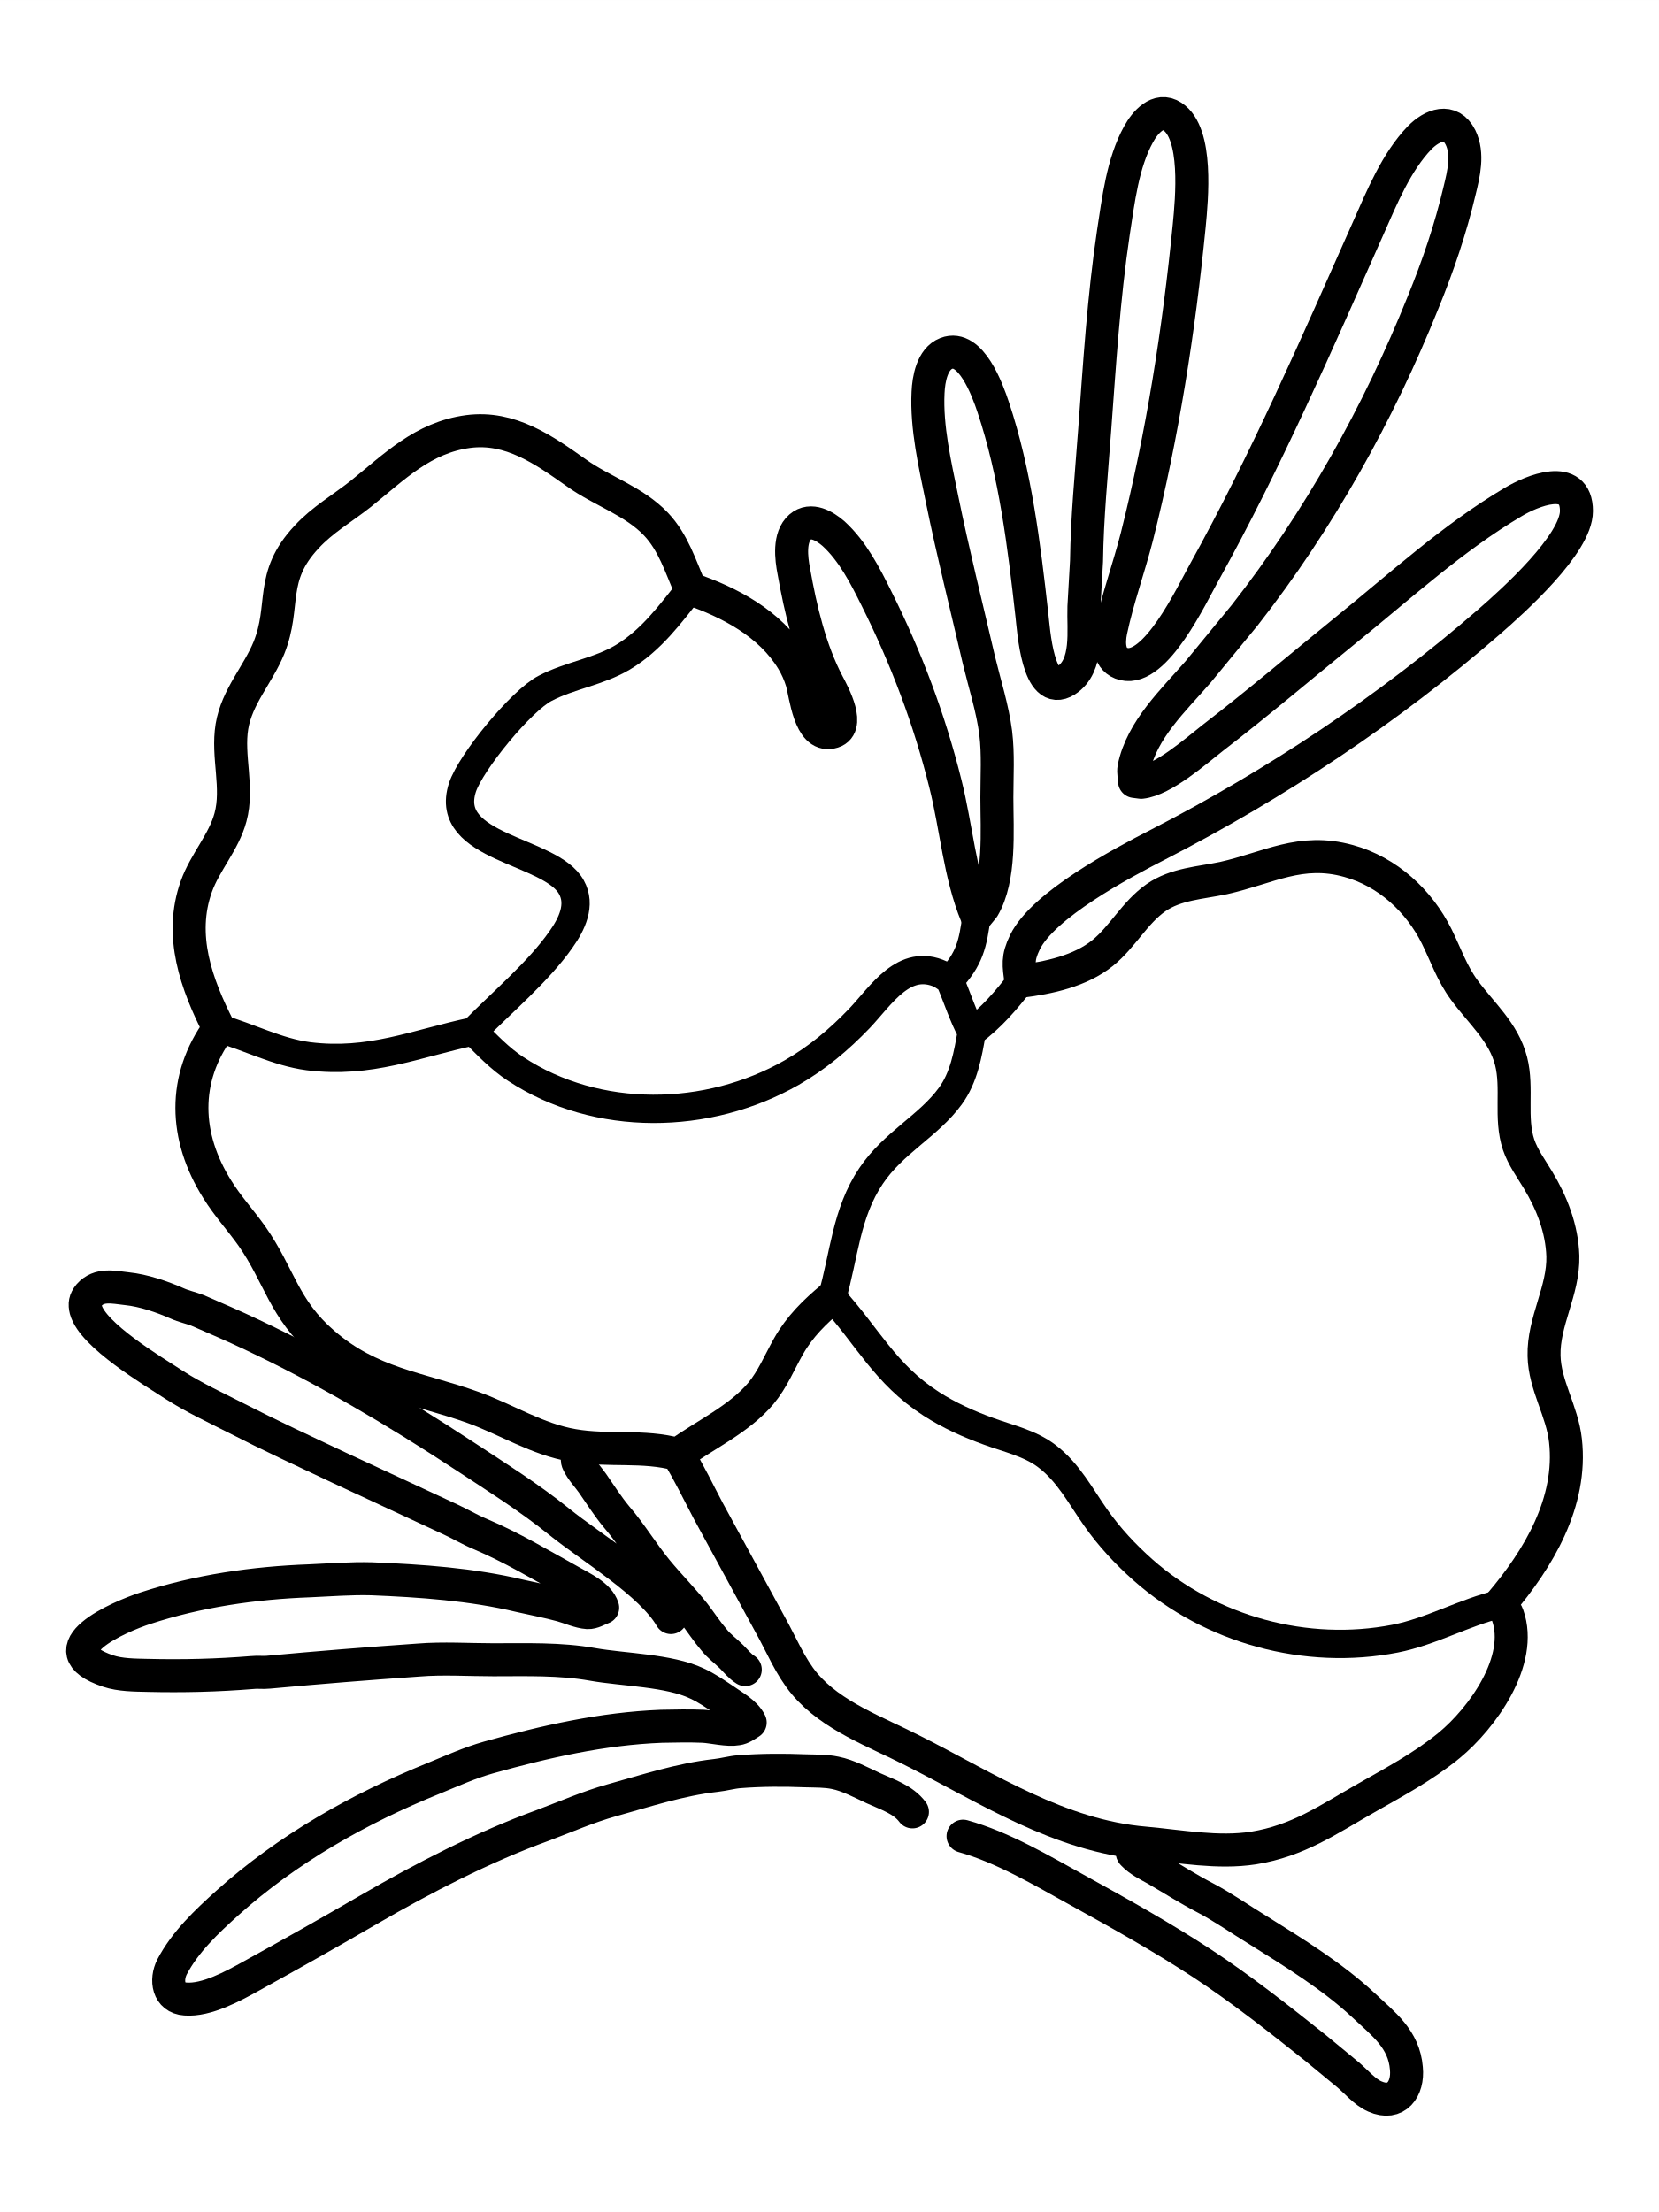
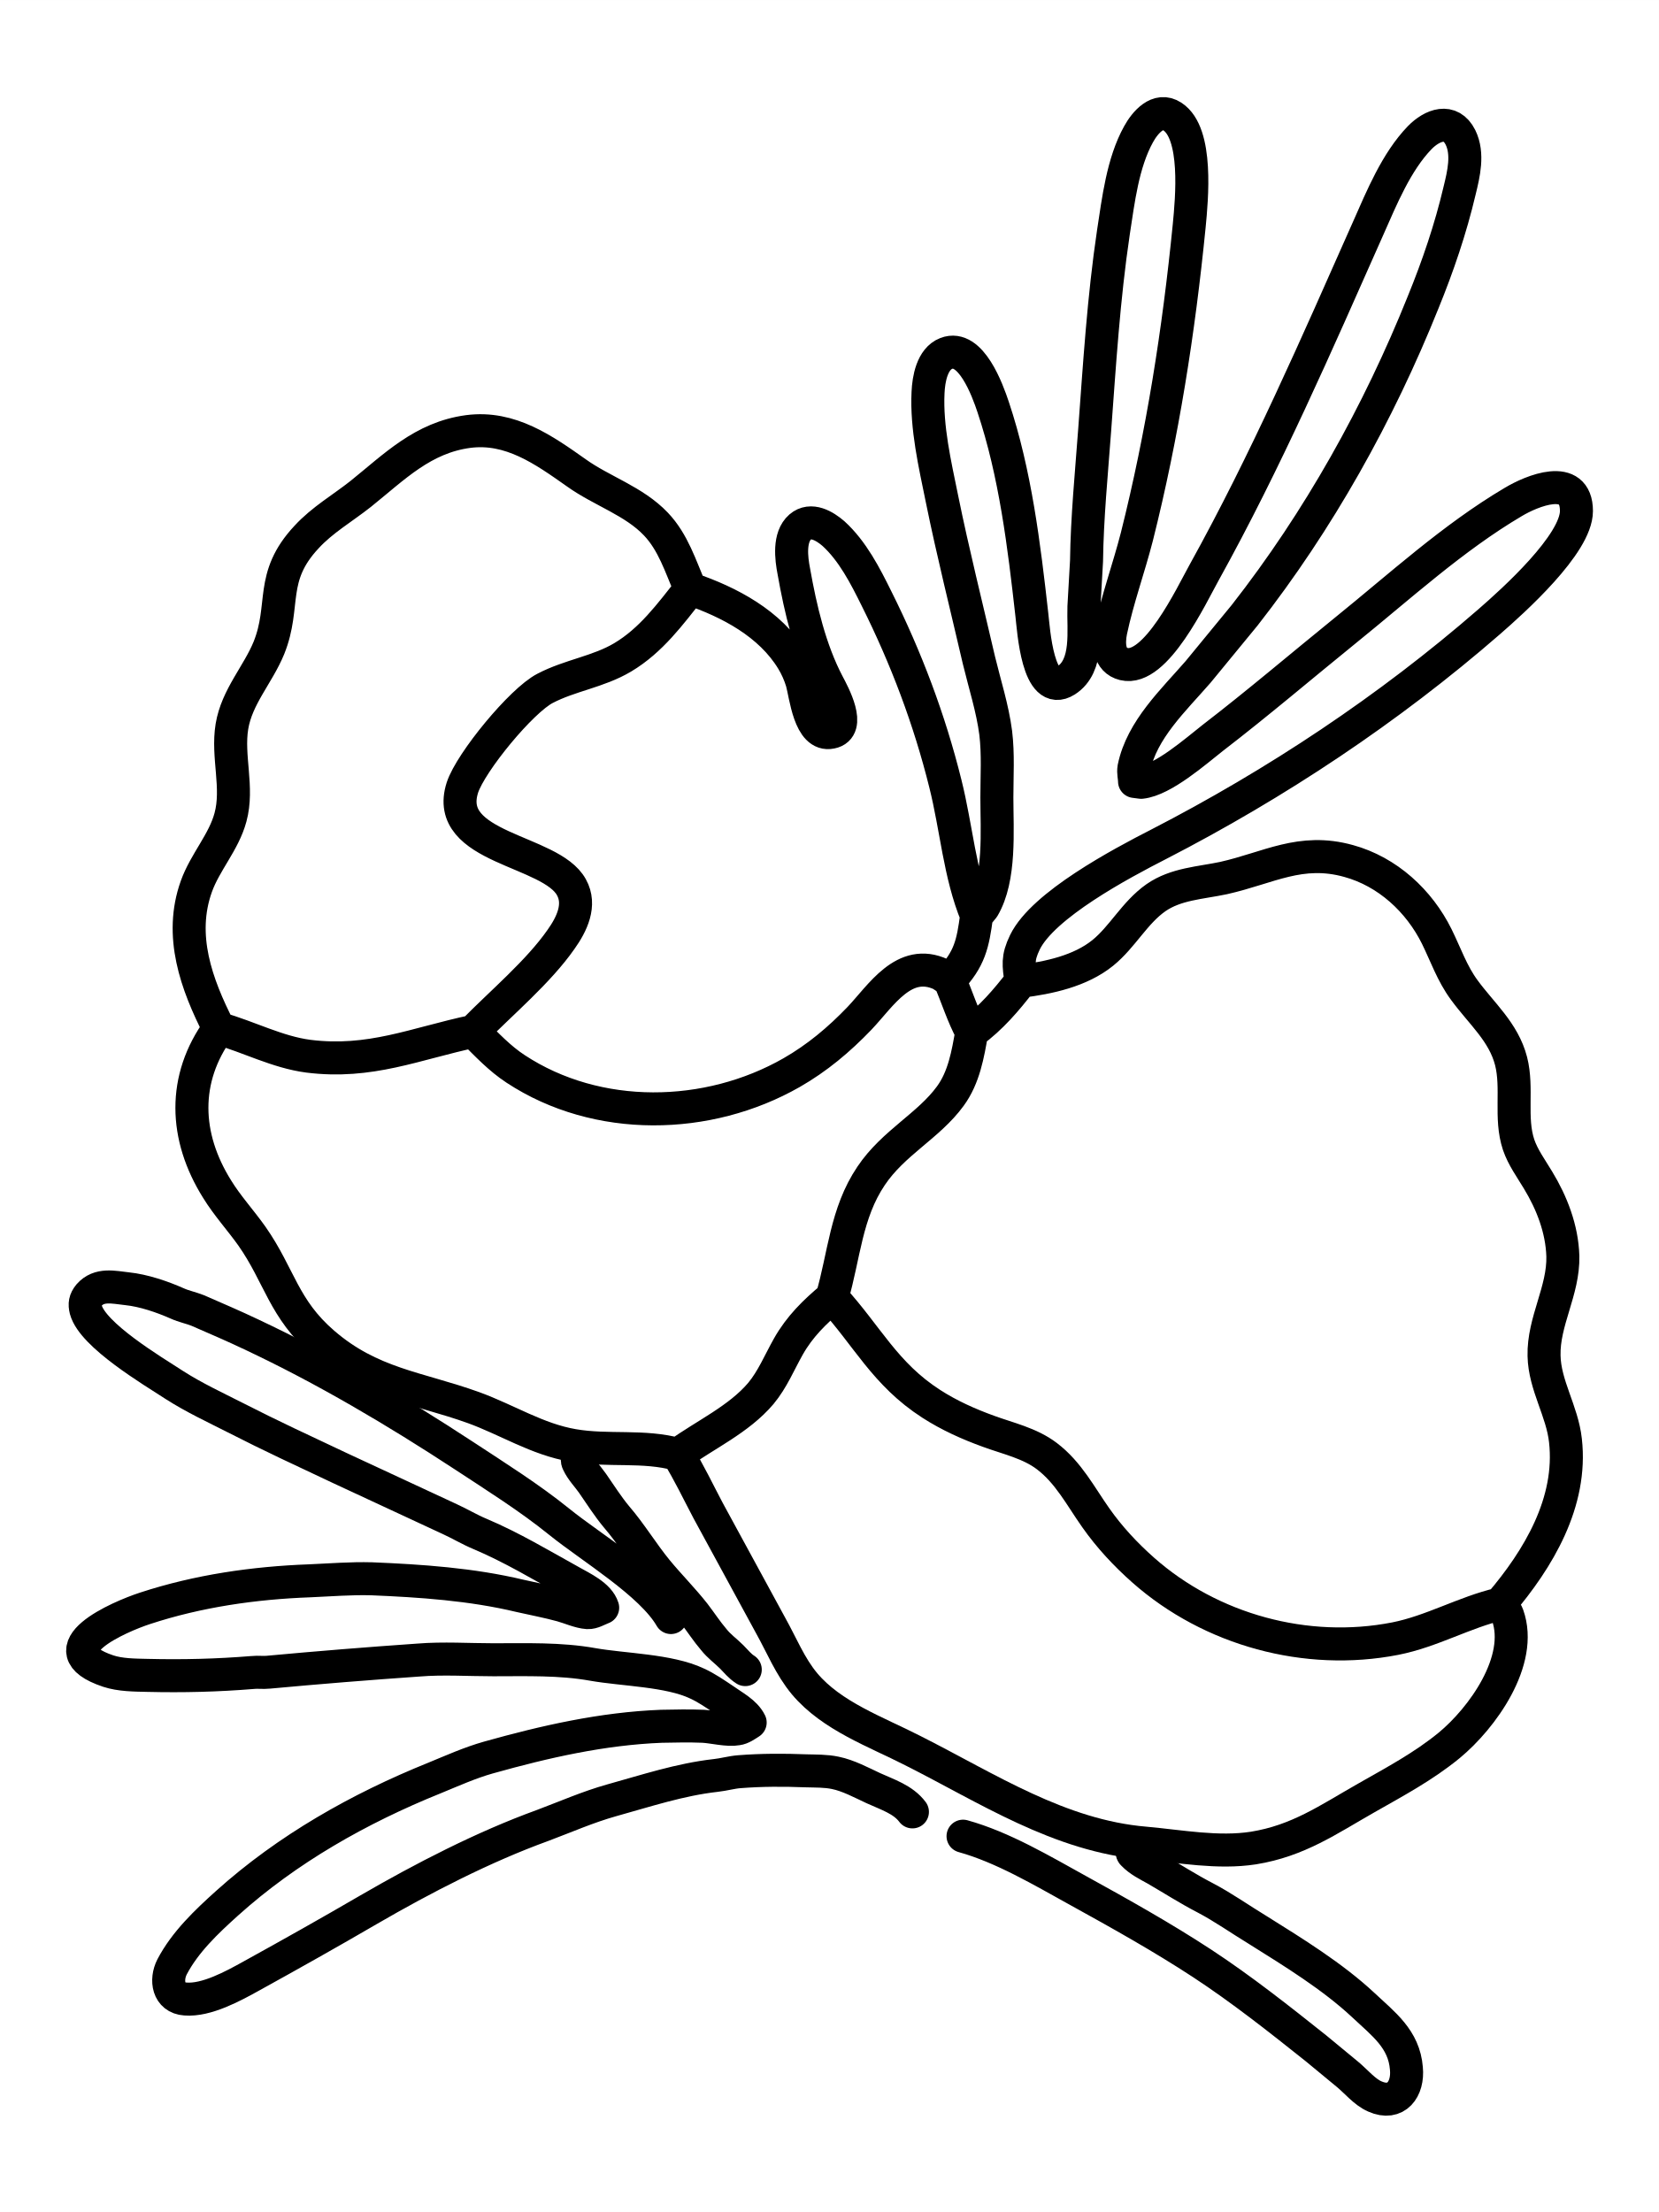
<svg xmlns="http://www.w3.org/2000/svg" version="1.1" viewBox="0 0 600 800" width="5.498in" height="7.331in" role="img" aria-label="Pine Cones and Boughs, a picture to color">
  <rect width="600" height="800" fill="#fff" />
  <g transform="translate(-9.735 -16.122) scale(1.046)" fill="#fff" data-bw="white" stroke="#000" stroke-width="11.414" stroke-linecap="round" stroke-linejoin="round">
-     <path fill="none" stroke-width="9.783" d="M248 219 C241 227.8 234.5 236.8 224.6 242.7 C216.2 247.7 206.4 248.9 197.8 253.4 C189.6 257.6 172.1 278.9 169.2 287.7 C162.4 308.9 199.8 309.1 206.9 322.2 C210.3 328.3 207 335 203.3 340.2 C195.5 351.4 182.7 362.1 173 372 M347 332 C345.7 341.8 344.6 347 337.7 354.3 M337.7 354.3 L334.7 352.3 C321.9 346.4 314 359.6 306.5 367.5 C299.4 374.9 291.9 381.2 283 386.3 C254.1 402.8 215.9 403.6 187.6 385 C182.1 381.4 177.6 376.6 173 372 M337.7 354.3 C340.3 360.3 342.2 366.6 345.3 372.3 M362.3 354.7 C357.2 361.3 352 367.4 345.3 372.3 M85 371 C95.3 373.9 105.2 379.2 115.9 380.6 C137.3 383.3 152.8 376.3 173 372 M345.3 372.3 C344 379.9 342.6 388 337.9 394.4 C330.4 404.7 318.2 410.5 310.5 422 C301.8 434.9 301.2 449.7 297 464 M297 464 C309.2 477.3 315.3 490.5 331.3 500.8 C337.5 504.8 344.2 507.8 351.1 510.3 C357.9 512.8 365.4 514.4 371.3 518.9 C378.8 524.6 382.9 532.7 388.2 540.2 C392.9 546.9 398.5 552.9 404.6 558.3 C428 579 461 588 491.7 582 C504.4 579.5 515.6 572.9 528 570" />
-     <path fill="none" d="M248 219 C261.5 223.6 275.6 231 283.3 243.7 C284.7 246 285.8 248.5 286.6 251.1 C287.9 255.6 289.2 270.2 296.7 268.6 C303.9 267.2 297.4 255.3 295.6 251.9 C289.4 240.1 286.1 226 283.8 213 C282.9 208.4 282 201.1 286 197.6 C289.7 194.4 294.5 197.3 297.5 199.9 C304.1 205.9 308.5 214.5 312.4 222.4 C322.6 242.8 330.7 264.2 336.2 286.4 C340 301.5 341.1 317.7 347 332 M248 219 C244.6 211.2 242.1 202.9 236.1 196.6 C228.5 188.6 217.4 185.2 208.6 178.9 C197.4 171 185.8 162.7 171.2 164.6 C155.5 166.7 145.7 176.8 134 186.2 C127.8 191.1 120.7 195.2 115.3 201.1 C102.3 215 108.2 224.7 102.3 239.4 C98.5 248.7 91.2 256.3 89.5 266.6 C87.8 277 91.8 287.7 89 298 C86.7 306.6 80.2 313.5 77.2 321.9 C71.1 338.9 77.2 355.7 85 371 M347 332 L349.3 329.2 C355.3 319 354 302.6 354 291.1 C354 283.8 354.5 276.2 353.6 268.8 C352.5 260.3 349.8 252 347.8 243.7 C343.5 225.1 338.8 206.5 335 187.8 C332.6 176 329.6 163.2 330.2 151.1 C330.4 146.5 331.6 139.5 336.5 137.6 C345 134.3 350.8 150.4 352.7 156.1 C360.4 179.1 363.4 204 366.1 228 C366.7 233 368.1 256.9 377.9 250.7 C385.9 245.6 383.8 233.2 384.1 225.2 L385 209.4 C385.2 194.4 386.7 179.2 387.8 164.3 C389.5 141.4 390.9 118.5 394.3 95.7 C396 84.7 397.5 71.7 403 61.8 C405.2 57.8 409.7 52.4 414.7 55.7 C423.6 61.5 421.4 84.2 420.5 93.5 C416.9 129.8 411.3 165.6 402.4 201 C399.6 211.9 395.7 222.6 393.4 233.5 C392.5 237.9 392.6 243.7 397.9 245 C408.9 247.7 421.3 221.2 425.7 213.3 C447 174.9 464.6 134.4 482.4 94.3 C487.1 83.7 492.1 71.4 500.2 63 C504.5 58.6 510.9 56.1 514.3 62.9 C517.1 68.6 515.4 75.6 514 81.3 C510.9 94.5 506.5 107.4 501.4 119.9 C486 158.3 465.3 195.4 439.7 228.1 L423.6 247.7 C415.1 257.5 404.1 267.7 401.4 280.9 C401.1 282.7 401.6 284 401.6 285.6 L403.9 285.9 C411.5 285.1 422.7 275.2 428.7 270.5 C444.3 258.5 459.3 245.7 474.6 233.3 C493.3 218.2 511.7 201.3 532.5 189 C538.8 185.2 554.4 178.6 554.4 192.1 C554.4 203.5 532.6 223.1 524.2 230.4 C489.6 260.5 450.6 286.4 409.8 307.4 C396.9 314 370 328.3 363.7 341.2 C361 346.8 361.6 349 362.3 354.7 M362.3 354.7 C371.9 353.5 382.8 351.2 390.6 344.9 C397.5 339.3 401.6 331 409 325.8 C415.9 321 424.4 320.7 432.4 319 C448 315.5 459 308.5 475.6 313.1 C489.1 316.8 500 326.9 506.1 339.2 C509.2 345.5 511.4 352 515.6 357.7 C521.5 365.8 529.2 372.2 531.8 382.3 C534.2 391.7 531.3 401.9 534.4 411.2 C535.9 415.6 538.7 419.4 541.1 423.4 C545.9 431.3 549.4 440.3 549.7 449.7 C550 461.7 542.9 472.3 543.2 484.2 C543.4 494.4 549.5 503.3 550.6 513.5 C553 534.8 541.3 554.4 528 570 M85 371 C72.3 388.4 73 408.4 84.4 426.6 C87.9 432.3 92.5 437.3 96.4 442.8 C106 456.5 107.3 467.9 121.1 479.8 C137.5 494 153.8 495.2 173 502.1 C184.6 506.3 195.1 513.1 207.5 515.2 C219.6 517.3 231.8 515 243.7 518.3 M297 464 C291 469 285.8 474.1 281.9 481 C278.8 486.5 276.4 492.4 272.4 497.2 C264.8 506.2 253.1 511.5 243.7 518.3 M243.7 518.3 C247.6 524.6 250.7 531.2 254.2 537.8 L275.8 577.5 C279.6 584.3 282.5 591.6 287.5 597.6 C296.9 608.8 312.2 614.2 324.9 620.7 C350.7 633.7 375.6 650.2 405.2 652.7 C417.5 653.8 430.4 656.3 442.7 654.4 C458.2 651.9 468.5 644.6 481.7 637.1 C491.7 631.4 501.5 626.2 510.4 618.9 C521.8 609.5 536.2 589.6 530.6 573.9 C530 572.2 528.8 571.5 528 570" />
+     <path fill="none" d="M248 219 C261.5 223.6 275.6 231 283.3 243.7 C284.7 246 285.8 248.5 286.6 251.1 C287.9 255.6 289.2 270.2 296.7 268.6 C303.9 267.2 297.4 255.3 295.6 251.9 C289.4 240.1 286.1 226 283.8 213 C282.9 208.4 282 201.1 286 197.6 C289.7 194.4 294.5 197.3 297.5 199.9 C304.1 205.9 308.5 214.5 312.4 222.4 C322.6 242.8 330.7 264.2 336.2 286.4 C340 301.5 341.1 317.7 347 332 M248 219 C241 227.8 234.5 236.8 224.6 242.7 C216.2 247.7 206.4 248.9 197.8 253.4 C189.6 257.6 172.1 278.9 169.2 287.7 C162.4 308.9 199.8 309.1 206.9 322.2 C210.3 328.3 207 335 203.3 340.2 C195.5 351.4 182.7 362.1 173 372 M248 219 C244.6 211.2 242.1 202.9 236.1 196.6 C228.5 188.6 217.4 185.2 208.6 178.9 C197.4 171 185.8 162.7 171.2 164.6 C155.5 166.7 145.7 176.8 134 186.2 C127.8 191.1 120.7 195.2 115.3 201.1 C102.3 215 108.2 224.7 102.3 239.4 C98.5 248.7 91.2 256.3 89.5 266.6 C87.8 277 91.8 287.7 89 298 C86.7 306.6 80.2 313.5 77.2 321.9 C71.1 338.9 77.2 355.7 85 371 M347 332 L349.3 329.2 C355.3 319 354 302.6 354 291.1 C354 283.8 354.5 276.2 353.6 268.8 C352.5 260.3 349.8 252 347.8 243.7 C343.5 225.1 338.8 206.5 335 187.8 C332.6 176 329.6 163.2 330.2 151.1 C330.4 146.5 331.6 139.5 336.5 137.6 C345 134.3 350.8 150.4 352.7 156.1 C360.4 179.1 363.4 204 366.1 228 C366.7 233 368.1 256.9 377.9 250.7 C385.9 245.6 383.8 233.2 384.1 225.2 L385 209.4 C385.2 194.4 386.7 179.2 387.8 164.3 C389.5 141.4 390.9 118.5 394.3 95.7 C396 84.7 397.5 71.7 403 61.8 C405.2 57.8 409.7 52.4 414.7 55.7 C423.6 61.5 421.4 84.2 420.5 93.5 C416.9 129.8 411.3 165.6 402.4 201 C399.6 211.9 395.7 222.6 393.4 233.5 C392.5 237.9 392.6 243.7 397.9 245 C408.9 247.7 421.3 221.2 425.7 213.3 C447 174.9 464.6 134.4 482.4 94.3 C487.1 83.7 492.1 71.4 500.2 63 C504.5 58.6 510.9 56.1 514.3 62.9 C517.1 68.6 515.4 75.6 514 81.3 C510.9 94.5 506.5 107.4 501.4 119.9 C486 158.3 465.3 195.4 439.7 228.1 L423.6 247.7 C415.1 257.5 404.1 267.7 401.4 280.9 C401.1 282.7 401.6 284 401.6 285.6 L403.9 285.9 C411.5 285.1 422.7 275.2 428.7 270.5 C444.3 258.5 459.3 245.7 474.6 233.3 C493.3 218.2 511.7 201.3 532.5 189 C538.8 185.2 554.4 178.6 554.4 192.1 C554.4 203.5 532.6 223.1 524.2 230.4 C489.6 260.5 450.6 286.4 409.8 307.4 C396.9 314 370 328.3 363.7 341.2 C361 346.8 361.6 349 362.3 354.7 M347 332 C345.7 341.8 344.6 347 337.7 354.3 M337.7 354.3 L334.7 352.3 C321.9 346.4 314 359.6 306.5 367.5 C299.4 374.9 291.9 381.2 283 386.3 C254.1 402.8 215.9 403.6 187.6 385 C182.1 381.4 177.6 376.6 173 372 M337.7 354.3 C340.3 360.3 342.2 366.6 345.3 372.3 M362.3 354.7 C371.9 353.5 382.8 351.2 390.6 344.9 C397.5 339.3 401.6 331 409 325.8 C415.9 321 424.4 320.7 432.4 319 C448 315.5 459 308.5 475.6 313.1 C489.1 316.8 500 326.9 506.1 339.2 C509.2 345.5 511.4 352 515.6 357.7 C521.5 365.8 529.2 372.2 531.8 382.3 C534.2 391.7 531.3 401.9 534.4 411.2 C535.9 415.6 538.7 419.4 541.1 423.4 C545.9 431.3 549.4 440.3 549.7 449.7 C550 461.7 542.9 472.3 543.2 484.2 C543.4 494.4 549.5 503.3 550.6 513.5 C553 534.8 541.3 554.4 528 570 M362.3 354.7 C357.2 361.3 352 367.4 345.3 372.3 M85 371 C95.3 373.9 105.2 379.2 115.9 380.6 C137.3 383.3 152.8 376.3 173 372 M85 371 C72.3 388.4 73 408.4 84.4 426.6 C87.9 432.3 92.5 437.3 96.4 442.8 C106 456.5 107.3 467.9 121.1 479.8 C137.5 494 153.8 495.2 173 502.1 C184.6 506.3 195.1 513.1 207.5 515.2 C219.6 517.3 231.8 515 243.7 518.3 M345.3 372.3 C344 379.9 342.6 388 337.9 394.4 C330.4 404.7 318.2 410.5 310.5 422 C301.8 434.9 301.2 449.7 297 464 M297 464 C309.2 477.3 315.3 490.5 331.3 500.8 C337.5 504.8 344.2 507.8 351.1 510.3 C357.9 512.8 365.4 514.4 371.3 518.9 C378.8 524.6 382.9 532.7 388.2 540.2 C392.9 546.9 398.5 552.9 404.6 558.3 C428 579 461 588 491.7 582 C504.4 579.5 515.6 572.9 528 570 M297 464 C291 469 285.8 474.1 281.9 481 C278.8 486.5 276.4 492.4 272.4 497.2 C264.8 506.2 253.1 511.5 243.7 518.3 M243.7 518.3 C247.6 524.6 250.7 531.2 254.2 537.8 L275.8 577.5 C279.6 584.3 282.5 591.6 287.5 597.6 C296.9 608.8 312.2 614.2 324.9 620.7 C350.7 633.7 375.6 650.2 405.2 652.7 C417.5 653.8 430.4 656.3 442.7 654.4 C458.2 651.9 468.5 644.6 481.7 637.1 C491.7 631.4 501.5 626.2 510.4 618.9 C521.8 609.5 536.2 589.6 530.6 573.9 C530 572.2 528.8 571.5 528 570" />
    <path fill="none" d="M209 518.7 C209 519.7 208.7 520.2 209.2 521.2 C210.4 523.8 212.6 526 214.2 528.3 C216.9 532.2 219.5 536.3 222.5 539.9 C227.5 545.7 231.5 552.4 236.4 558.4 C240.6 563.5 245.3 568.2 249.4 573.4 C251.7 576.4 253.7 579.5 256.1 582.3 C257.9 584.6 260.3 586.3 262.3 588.3 C263.9 589.9 265.1 591.5 267 592.7 M217.7 571.3 C216.4 567.1 210.5 564.4 206.8 562.3 C196.5 556.6 186.2 550.4 175.3 545.8 C171.7 544.3 168.4 542.3 164.9 540.7 L126.8 523 C114.7 517.3 102.6 511.7 90.7 505.6 C83.6 502 76.3 498.6 69.6 494.3 C61.9 489.3 41.4 477.1 39 468.3 C38.5 466.3 38.7 464.9 40.1 463.2 C43.6 459.2 48.6 460.5 53.2 461 C59 461.6 65.4 463.8 70.6 466.1 C72.8 467.1 75.3 467.6 77.6 468.5 C83.8 471.2 90.1 473.9 96.2 476.8 C121.7 488.8 146.2 503.3 169.7 518.7 C180.8 526 192.3 533.2 202.7 541.6 C213.7 550.5 234.5 562.9 241.3 574.7 M217.7 571.3 C216.1 571.9 214.2 573.1 212.5 573 C209.6 572.8 206.4 571.3 203.5 570.5 C198.8 569.2 193.9 568.3 189.1 567.2 C172.4 563.2 154.8 562 137.8 561.3 C130.6 561.1 123.5 561.7 116.4 562 C97.2 562.7 77.8 565.5 59.5 571.5 C50.6 574.4 24.3 585.7 46.7 593.2 C50.9 594.6 55.9 594.6 60.3 594.7 C72.5 595 84.5 594.7 96.7 593.7 C98.5 593.5 100.3 593.8 102.1 593.6 C119.4 592 136.7 590.6 154 589.4 C162.6 588.7 171.3 589.3 179.9 589.3 C191.3 589.3 203 588.9 214.2 590.9 C224.9 592.8 240.6 592.9 250.3 597.5 C253.6 599 256.6 601.1 259.6 603.1 C262.8 605.4 267 607.5 268.7 611 M268.7 611 C267.3 611.9 265.8 613 264.2 613.2 C261 613.8 255.9 612.5 252.5 612.3 C247.7 612.1 242.7 612.2 238 612.3 C217.6 613.1 197.8 617.6 178.2 623.1 C171.8 624.9 165.6 627.7 159.5 630.2 C133.5 640.7 108.7 654.7 87.8 673.5 C80.7 679.9 73.3 686.9 68.8 695.5 C66.5 700 67.4 706.2 73.4 706.6 C80.7 707.2 90 702.1 96.3 698.6 C109.9 691.1 123.4 683.5 136.8 675.7 C155.6 664.8 176.5 654 196.9 646.6 C204.9 643.6 212.6 640.2 220.8 637.9 C232.7 634.6 244.4 630.7 256.8 629.3 C259.6 629 262.3 628.2 265 628 C272.7 627.4 280.3 627.4 288 627.7 C291.3 627.8 294.8 627.7 298.1 628.4 C302.6 629.3 307.2 631.8 311.3 633.7 C316.1 635.9 321.6 637.6 324.8 641.9 M342.3 650.3 C356 654.1 369.6 662.2 382.1 669.1 C396.6 677.1 411.1 685.2 425 694.3 C438.7 703.3 451.6 713.5 464.4 723.7 L475.3 732.7 C478.2 735.1 481.2 738.8 484.7 740.3 C492.1 743.6 496.3 737.7 495.6 730.6 C494.8 720.4 487.6 715.2 480.7 708.7 C470.1 698.8 456.6 690.5 444.3 682.8 C438.2 679.1 432.3 674.9 426 671.6 C420.2 668.6 414.6 665 408.9 661.7 C406.2 660.2 403.3 658.8 401.1 656.5 C400.6 656.1 400.8 655.6 400.6 655.1" />
  </g>
</svg>
